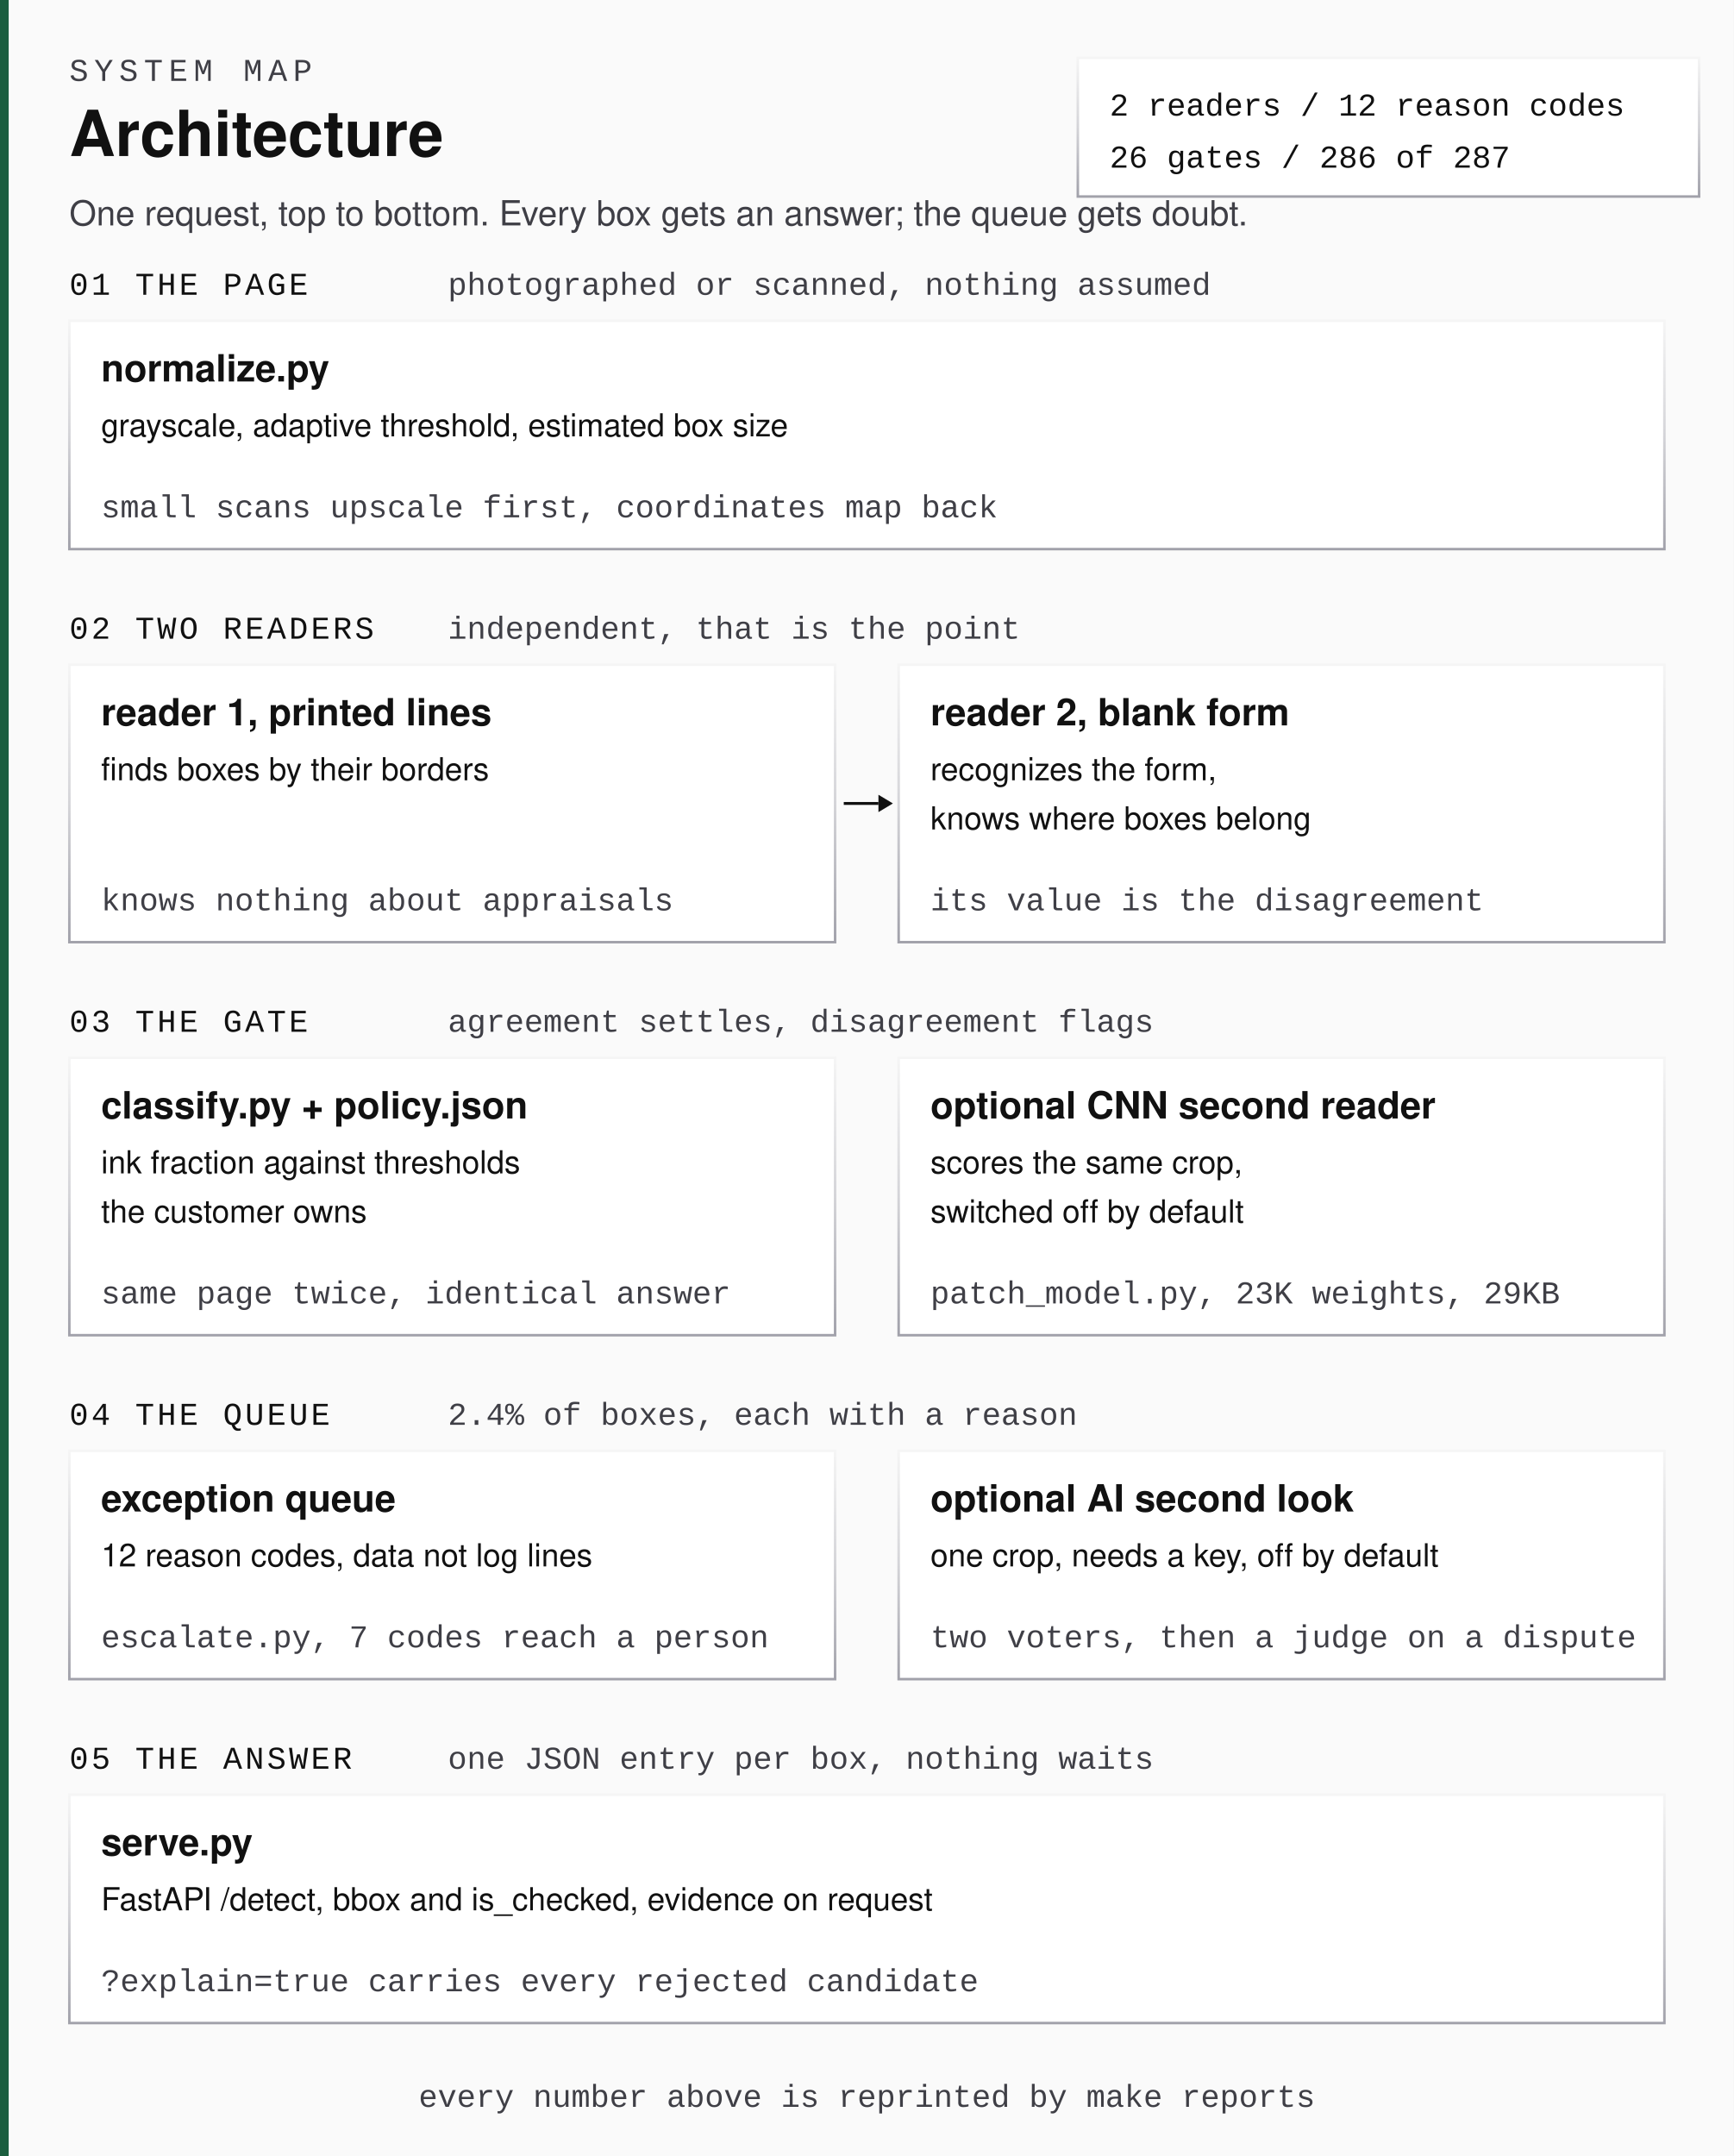
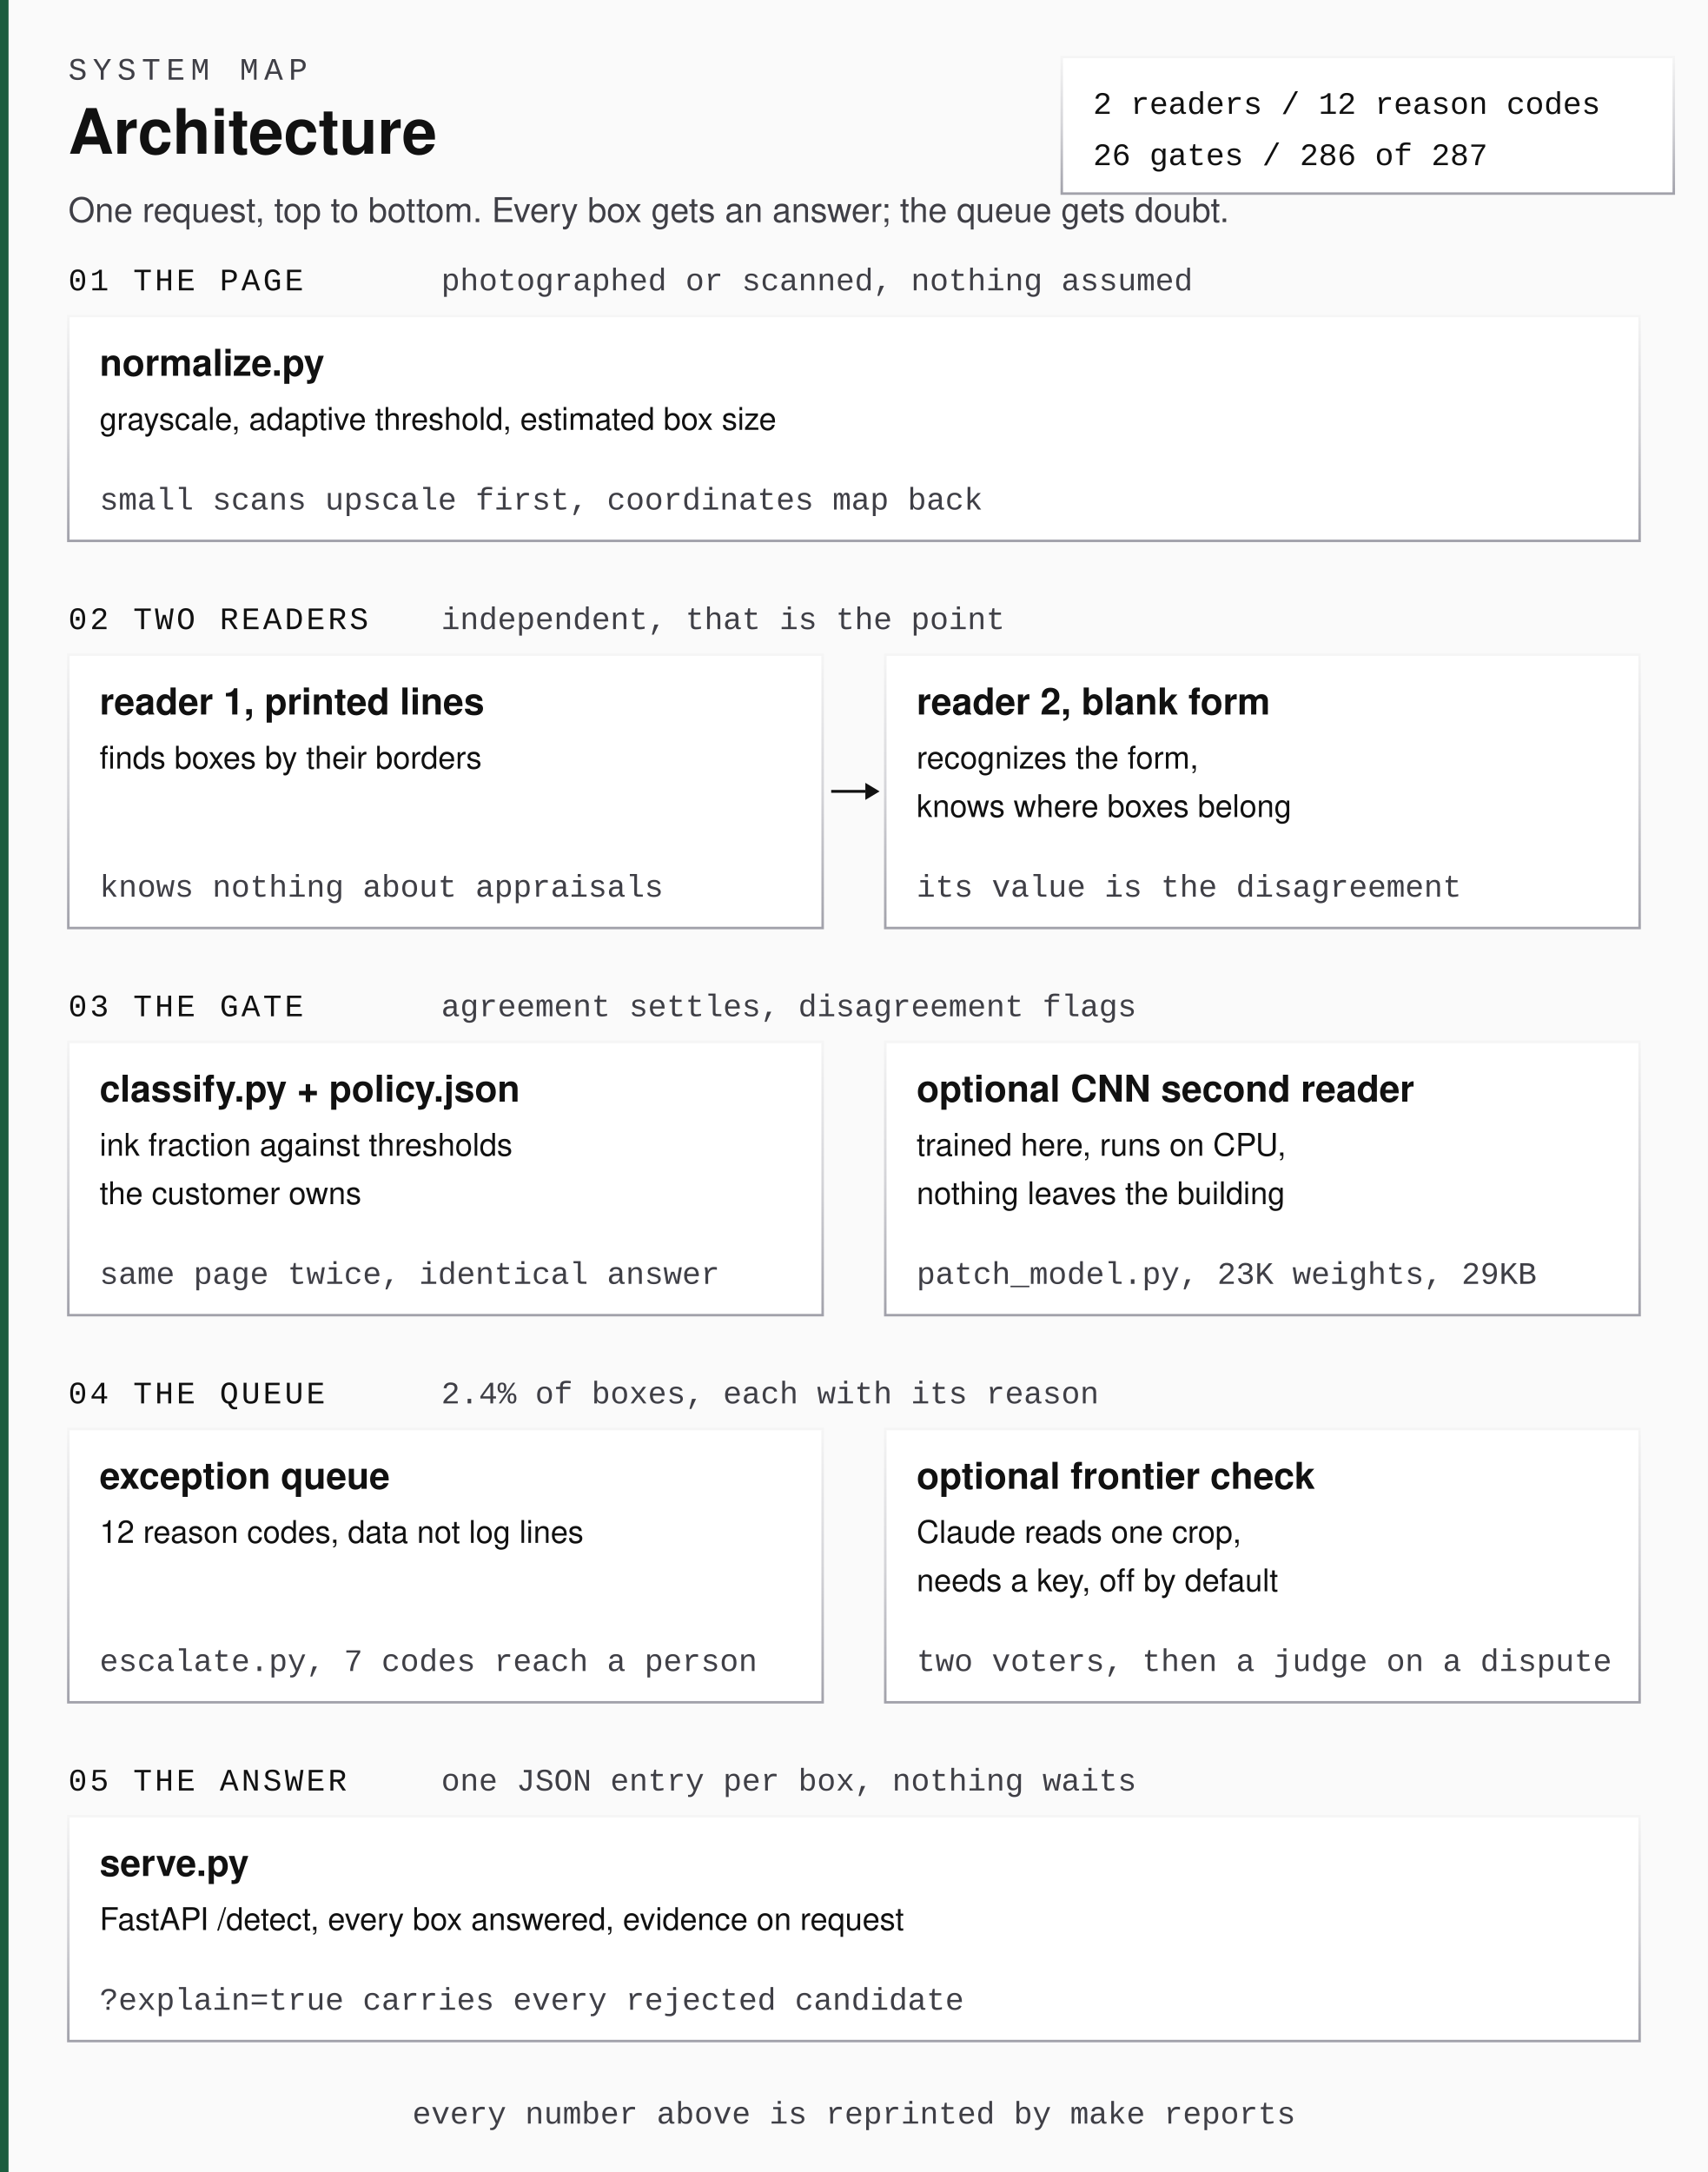
- <svg xmlns="http://www.w3.org/2000/svg" viewBox="0 0 1200 1492" role="img" aria-label="System map: one request, top to bottom">
-   <rect width="1200" height="1492" fill="#fafafa" />
-   <rect x="0" y="0" width="6" height="1492" fill="#1b5e3f" />
+ <svg xmlns="http://www.w3.org/2000/svg" viewBox="0 0 1200 1526" role="img" aria-label="System map: one request, top to bottom">
+   <rect width="1200" height="1526" fill="#fafafa" />
+   <rect x="0" y="0" width="6" height="1526" fill="#1b5e3f" />
  <defs>
    <linearGradient id="rim" x1="0" y1="0" x2="0" y2="1">
      <stop offset="0" stop-color="#f5f5f5" />
      <stop offset="0.5" stop-color="#d4d4d8" />
      <stop offset="1" stop-color="#a1a1aa" />
    </linearGradient>
  </defs>
  <text x="48" y="56" font-family="SFMono-Regular,Menlo,Consolas,Liberation Mono,monospace" font-size="22" fill="#3f3f46" text-anchor="start" letter-spacing="4">SYSTEM MAP</text>
  <text x="48" y="108" font-family="Helvetica Neue,Helvetica,Arial,sans-serif" font-size="44" font-weight="700" fill="#111111" text-anchor="start">Architecture</text>
  <text x="48" y="156" font-family="Helvetica Neue,Helvetica,Arial,sans-serif" font-size="24" font-weight="400" fill="#3f3f46" text-anchor="start">One request, top to bottom. Every box gets an answer; the queue gets doubt.</text>
  <rect x="746" y="40" width="430" height="96" fill="#ffffff" stroke="url(#rim)" stroke-width="1.75" />
  <text x="768" y="80" font-family="SFMono-Regular,Menlo,Consolas,Liberation Mono,monospace" font-size="22" fill="#111111" text-anchor="start">2 readers / 12 reason codes</text>
  <text x="768" y="116" font-family="SFMono-Regular,Menlo,Consolas,Liberation Mono,monospace" font-size="22" fill="#111111" text-anchor="start">26 gates / 286 of 287</text>
  <text x="48" y="204" font-family="SFMono-Regular,Menlo,Consolas,Liberation Mono,monospace" font-size="22" fill="#111111" text-anchor="start" letter-spacing="2">01  THE PAGE</text>
  <text x="310" y="204" font-family="SFMono-Regular,Menlo,Consolas,Liberation Mono,monospace" font-size="22" fill="#3f3f46" text-anchor="start">photographed or scanned, nothing assumed</text>
  <rect x="48" y="222" width="1104" height="158" fill="#ffffff" stroke="url(#rim)" stroke-width="1.75" />
  <text x="70" y="264" font-family="Helvetica Neue,Helvetica,Arial,sans-serif" font-size="26" font-weight="700" fill="#111111" text-anchor="start">normalize.py</text>
  <text x="70" y="302" font-family="Helvetica Neue,Helvetica,Arial,sans-serif" font-size="22" font-weight="400" fill="#111111" text-anchor="start">grayscale, adaptive threshold, estimated box size</text>
  <text x="70" y="358" font-family="SFMono-Regular,Menlo,Consolas,Liberation Mono,monospace" font-size="22" fill="#3f3f46" text-anchor="start">small scans upscale first, coordinates map back</text>
  <text x="48" y="442" font-family="SFMono-Regular,Menlo,Consolas,Liberation Mono,monospace" font-size="22" fill="#111111" text-anchor="start" letter-spacing="2">02  TWO READERS</text>
  <text x="310" y="442" font-family="SFMono-Regular,Menlo,Consolas,Liberation Mono,monospace" font-size="22" fill="#3f3f46" text-anchor="start">independent, that is the point</text>
  <rect x="48" y="460" width="530" height="192" fill="#ffffff" stroke="url(#rim)" stroke-width="1.75" />
  <text x="70" y="502" font-family="Helvetica Neue,Helvetica,Arial,sans-serif" font-size="26" font-weight="700" fill="#111111" text-anchor="start">reader 1, printed lines</text>
  <text x="70" y="540" font-family="Helvetica Neue,Helvetica,Arial,sans-serif" font-size="22" font-weight="400" fill="#111111" text-anchor="start">finds boxes by their borders</text>
  <text x="70" y="630" font-family="SFMono-Regular,Menlo,Consolas,Liberation Mono,monospace" font-size="22" fill="#3f3f46" text-anchor="start">knows nothing about appraisals</text>
  <rect x="622" y="460" width="530" height="192" fill="#ffffff" stroke="url(#rim)" stroke-width="1.75" />
  <text x="644" y="502" font-family="Helvetica Neue,Helvetica,Arial,sans-serif" font-size="26" font-weight="700" fill="#111111" text-anchor="start">reader 2, blank form</text>
  <text x="644" y="540" font-family="Helvetica Neue,Helvetica,Arial,sans-serif" font-size="22" font-weight="400" fill="#111111" text-anchor="start">recognizes the form,</text>
  <text x="644" y="574" font-family="Helvetica Neue,Helvetica,Arial,sans-serif" font-size="22" font-weight="400" fill="#111111" text-anchor="start">knows where boxes belong</text>
  <text x="644" y="630" font-family="SFMono-Regular,Menlo,Consolas,Liberation Mono,monospace" font-size="22" fill="#3f3f46" text-anchor="start">its value is the disagreement</text>
  <line x1="584" y1="556" x2="608" y2="556" stroke="#111111" stroke-width="2" />
  <path d="M608,550 L618,556 L608,562 Z" fill="#111111" />
  <text x="48" y="714" font-family="SFMono-Regular,Menlo,Consolas,Liberation Mono,monospace" font-size="22" fill="#111111" text-anchor="start" letter-spacing="2">03  THE GATE</text>
  <text x="310" y="714" font-family="SFMono-Regular,Menlo,Consolas,Liberation Mono,monospace" font-size="22" fill="#3f3f46" text-anchor="start">agreement settles, disagreement flags</text>
  <rect x="48" y="732" width="530" height="192" fill="#ffffff" stroke="url(#rim)" stroke-width="1.75" />
  <text x="70" y="774" font-family="Helvetica Neue,Helvetica,Arial,sans-serif" font-size="26" font-weight="700" fill="#111111" text-anchor="start">classify.py + policy.json</text>
  <text x="70" y="812" font-family="Helvetica Neue,Helvetica,Arial,sans-serif" font-size="22" font-weight="400" fill="#111111" text-anchor="start">ink fraction against thresholds</text>
  <text x="70" y="846" font-family="Helvetica Neue,Helvetica,Arial,sans-serif" font-size="22" font-weight="400" fill="#111111" text-anchor="start">the customer owns</text>
  <text x="70" y="902" font-family="SFMono-Regular,Menlo,Consolas,Liberation Mono,monospace" font-size="22" fill="#3f3f46" text-anchor="start">same page twice, identical answer</text>
  <rect x="622" y="732" width="530" height="192" fill="#ffffff" stroke="url(#rim)" stroke-width="1.75" />
  <text x="644" y="774" font-family="Helvetica Neue,Helvetica,Arial,sans-serif" font-size="26" font-weight="700" fill="#111111" text-anchor="start">optional CNN second reader</text>
-   <text x="644" y="812" font-family="Helvetica Neue,Helvetica,Arial,sans-serif" font-size="22" font-weight="400" fill="#111111" text-anchor="start">scores the same crop,</text>
-   <text x="644" y="846" font-family="Helvetica Neue,Helvetica,Arial,sans-serif" font-size="22" font-weight="400" fill="#111111" text-anchor="start">switched off by default</text>
+   <text x="644" y="812" font-family="Helvetica Neue,Helvetica,Arial,sans-serif" font-size="22" font-weight="400" fill="#111111" text-anchor="start">trained here, runs on CPU,</text>
+   <text x="644" y="846" font-family="Helvetica Neue,Helvetica,Arial,sans-serif" font-size="22" font-weight="400" fill="#111111" text-anchor="start">nothing leaves the building</text>
  <text x="644" y="902" font-family="SFMono-Regular,Menlo,Consolas,Liberation Mono,monospace" font-size="22" fill="#3f3f46" text-anchor="start">patch_model.py, 23K weights, 29KB</text>
  <text x="48" y="986" font-family="SFMono-Regular,Menlo,Consolas,Liberation Mono,monospace" font-size="22" fill="#111111" text-anchor="start" letter-spacing="2">04  THE QUEUE</text>
-   <text x="310" y="986" font-family="SFMono-Regular,Menlo,Consolas,Liberation Mono,monospace" font-size="22" fill="#3f3f46" text-anchor="start">2.4% of boxes, each with a reason</text>
-   <rect x="48" y="1004" width="530" height="158" fill="#ffffff" stroke="url(#rim)" stroke-width="1.75" />
+   <text x="310" y="986" font-family="SFMono-Regular,Menlo,Consolas,Liberation Mono,monospace" font-size="22" fill="#3f3f46" text-anchor="start">2.4% of boxes, each with its reason</text>
+   <rect x="48" y="1004" width="530" height="192" fill="#ffffff" stroke="url(#rim)" stroke-width="1.75" />
  <text x="70" y="1046" font-family="Helvetica Neue,Helvetica,Arial,sans-serif" font-size="26" font-weight="700" fill="#111111" text-anchor="start">exception queue</text>
  <text x="70" y="1084" font-family="Helvetica Neue,Helvetica,Arial,sans-serif" font-size="22" font-weight="400" fill="#111111" text-anchor="start">12 reason codes, data not log lines</text>
-   <text x="70" y="1140" font-family="SFMono-Regular,Menlo,Consolas,Liberation Mono,monospace" font-size="22" fill="#3f3f46" text-anchor="start">escalate.py, 7 codes reach a person</text>
-   <rect x="622" y="1004" width="530" height="158" fill="#ffffff" stroke="url(#rim)" stroke-width="1.75" />
-   <text x="644" y="1046" font-family="Helvetica Neue,Helvetica,Arial,sans-serif" font-size="26" font-weight="700" fill="#111111" text-anchor="start">optional AI second look</text>
-   <text x="644" y="1084" font-family="Helvetica Neue,Helvetica,Arial,sans-serif" font-size="22" font-weight="400" fill="#111111" text-anchor="start">one crop, needs a key, off by default</text>
-   <text x="644" y="1140" font-family="SFMono-Regular,Menlo,Consolas,Liberation Mono,monospace" font-size="22" fill="#3f3f46" text-anchor="start">two voters, then a judge on a dispute</text>
-   <text x="48" y="1224" font-family="SFMono-Regular,Menlo,Consolas,Liberation Mono,monospace" font-size="22" fill="#111111" text-anchor="start" letter-spacing="2">05  THE ANSWER</text>
-   <text x="310" y="1224" font-family="SFMono-Regular,Menlo,Consolas,Liberation Mono,monospace" font-size="22" fill="#3f3f46" text-anchor="start">one JSON entry per box, nothing waits</text>
-   <rect x="48" y="1242" width="1104" height="158" fill="#ffffff" stroke="url(#rim)" stroke-width="1.75" />
-   <text x="70" y="1284" font-family="Helvetica Neue,Helvetica,Arial,sans-serif" font-size="26" font-weight="700" fill="#111111" text-anchor="start">serve.py</text>
-   <text x="70" y="1322" font-family="Helvetica Neue,Helvetica,Arial,sans-serif" font-size="22" font-weight="400" fill="#111111" text-anchor="start">FastAPI /detect, bbox and is_checked, evidence on request</text>
-   <text x="70" y="1378" font-family="SFMono-Regular,Menlo,Consolas,Liberation Mono,monospace" font-size="22" fill="#3f3f46" text-anchor="start">?explain=true carries every rejected candidate</text>
-   <text x="600.0" y="1458" font-family="SFMono-Regular,Menlo,Consolas,Liberation Mono,monospace" font-size="22" fill="#3f3f46" text-anchor="middle">every number above is reprinted by make reports</text>
+   <text x="70" y="1174" font-family="SFMono-Regular,Menlo,Consolas,Liberation Mono,monospace" font-size="22" fill="#3f3f46" text-anchor="start">escalate.py, 7 codes reach a person</text>
+   <rect x="622" y="1004" width="530" height="192" fill="#ffffff" stroke="url(#rim)" stroke-width="1.75" />
+   <text x="644" y="1046" font-family="Helvetica Neue,Helvetica,Arial,sans-serif" font-size="26" font-weight="700" fill="#111111" text-anchor="start">optional frontier check</text>
+   <text x="644" y="1084" font-family="Helvetica Neue,Helvetica,Arial,sans-serif" font-size="22" font-weight="400" fill="#111111" text-anchor="start">Claude reads one crop,</text>
+   <text x="644" y="1118" font-family="Helvetica Neue,Helvetica,Arial,sans-serif" font-size="22" font-weight="400" fill="#111111" text-anchor="start">needs a key, off by default</text>
+   <text x="644" y="1174" font-family="SFMono-Regular,Menlo,Consolas,Liberation Mono,monospace" font-size="22" fill="#3f3f46" text-anchor="start">two voters, then a judge on a dispute</text>
+   <text x="48" y="1258" font-family="SFMono-Regular,Menlo,Consolas,Liberation Mono,monospace" font-size="22" fill="#111111" text-anchor="start" letter-spacing="2">05  THE ANSWER</text>
+   <text x="310" y="1258" font-family="SFMono-Regular,Menlo,Consolas,Liberation Mono,monospace" font-size="22" fill="#3f3f46" text-anchor="start">one JSON entry per box, nothing waits</text>
+   <rect x="48" y="1276" width="1104" height="158" fill="#ffffff" stroke="url(#rim)" stroke-width="1.75" />
+   <text x="70" y="1318" font-family="Helvetica Neue,Helvetica,Arial,sans-serif" font-size="26" font-weight="700" fill="#111111" text-anchor="start">serve.py</text>
+   <text x="70" y="1356" font-family="Helvetica Neue,Helvetica,Arial,sans-serif" font-size="22" font-weight="400" fill="#111111" text-anchor="start">FastAPI /detect, every box answered, evidence on request</text>
+   <text x="70" y="1412" font-family="SFMono-Regular,Menlo,Consolas,Liberation Mono,monospace" font-size="22" fill="#3f3f46" text-anchor="start">?explain=true carries every rejected candidate</text>
+   <text x="600.0" y="1492" font-family="SFMono-Regular,Menlo,Consolas,Liberation Mono,monospace" font-size="22" fill="#3f3f46" text-anchor="middle">every number above is reprinted by make reports</text>
</svg>
